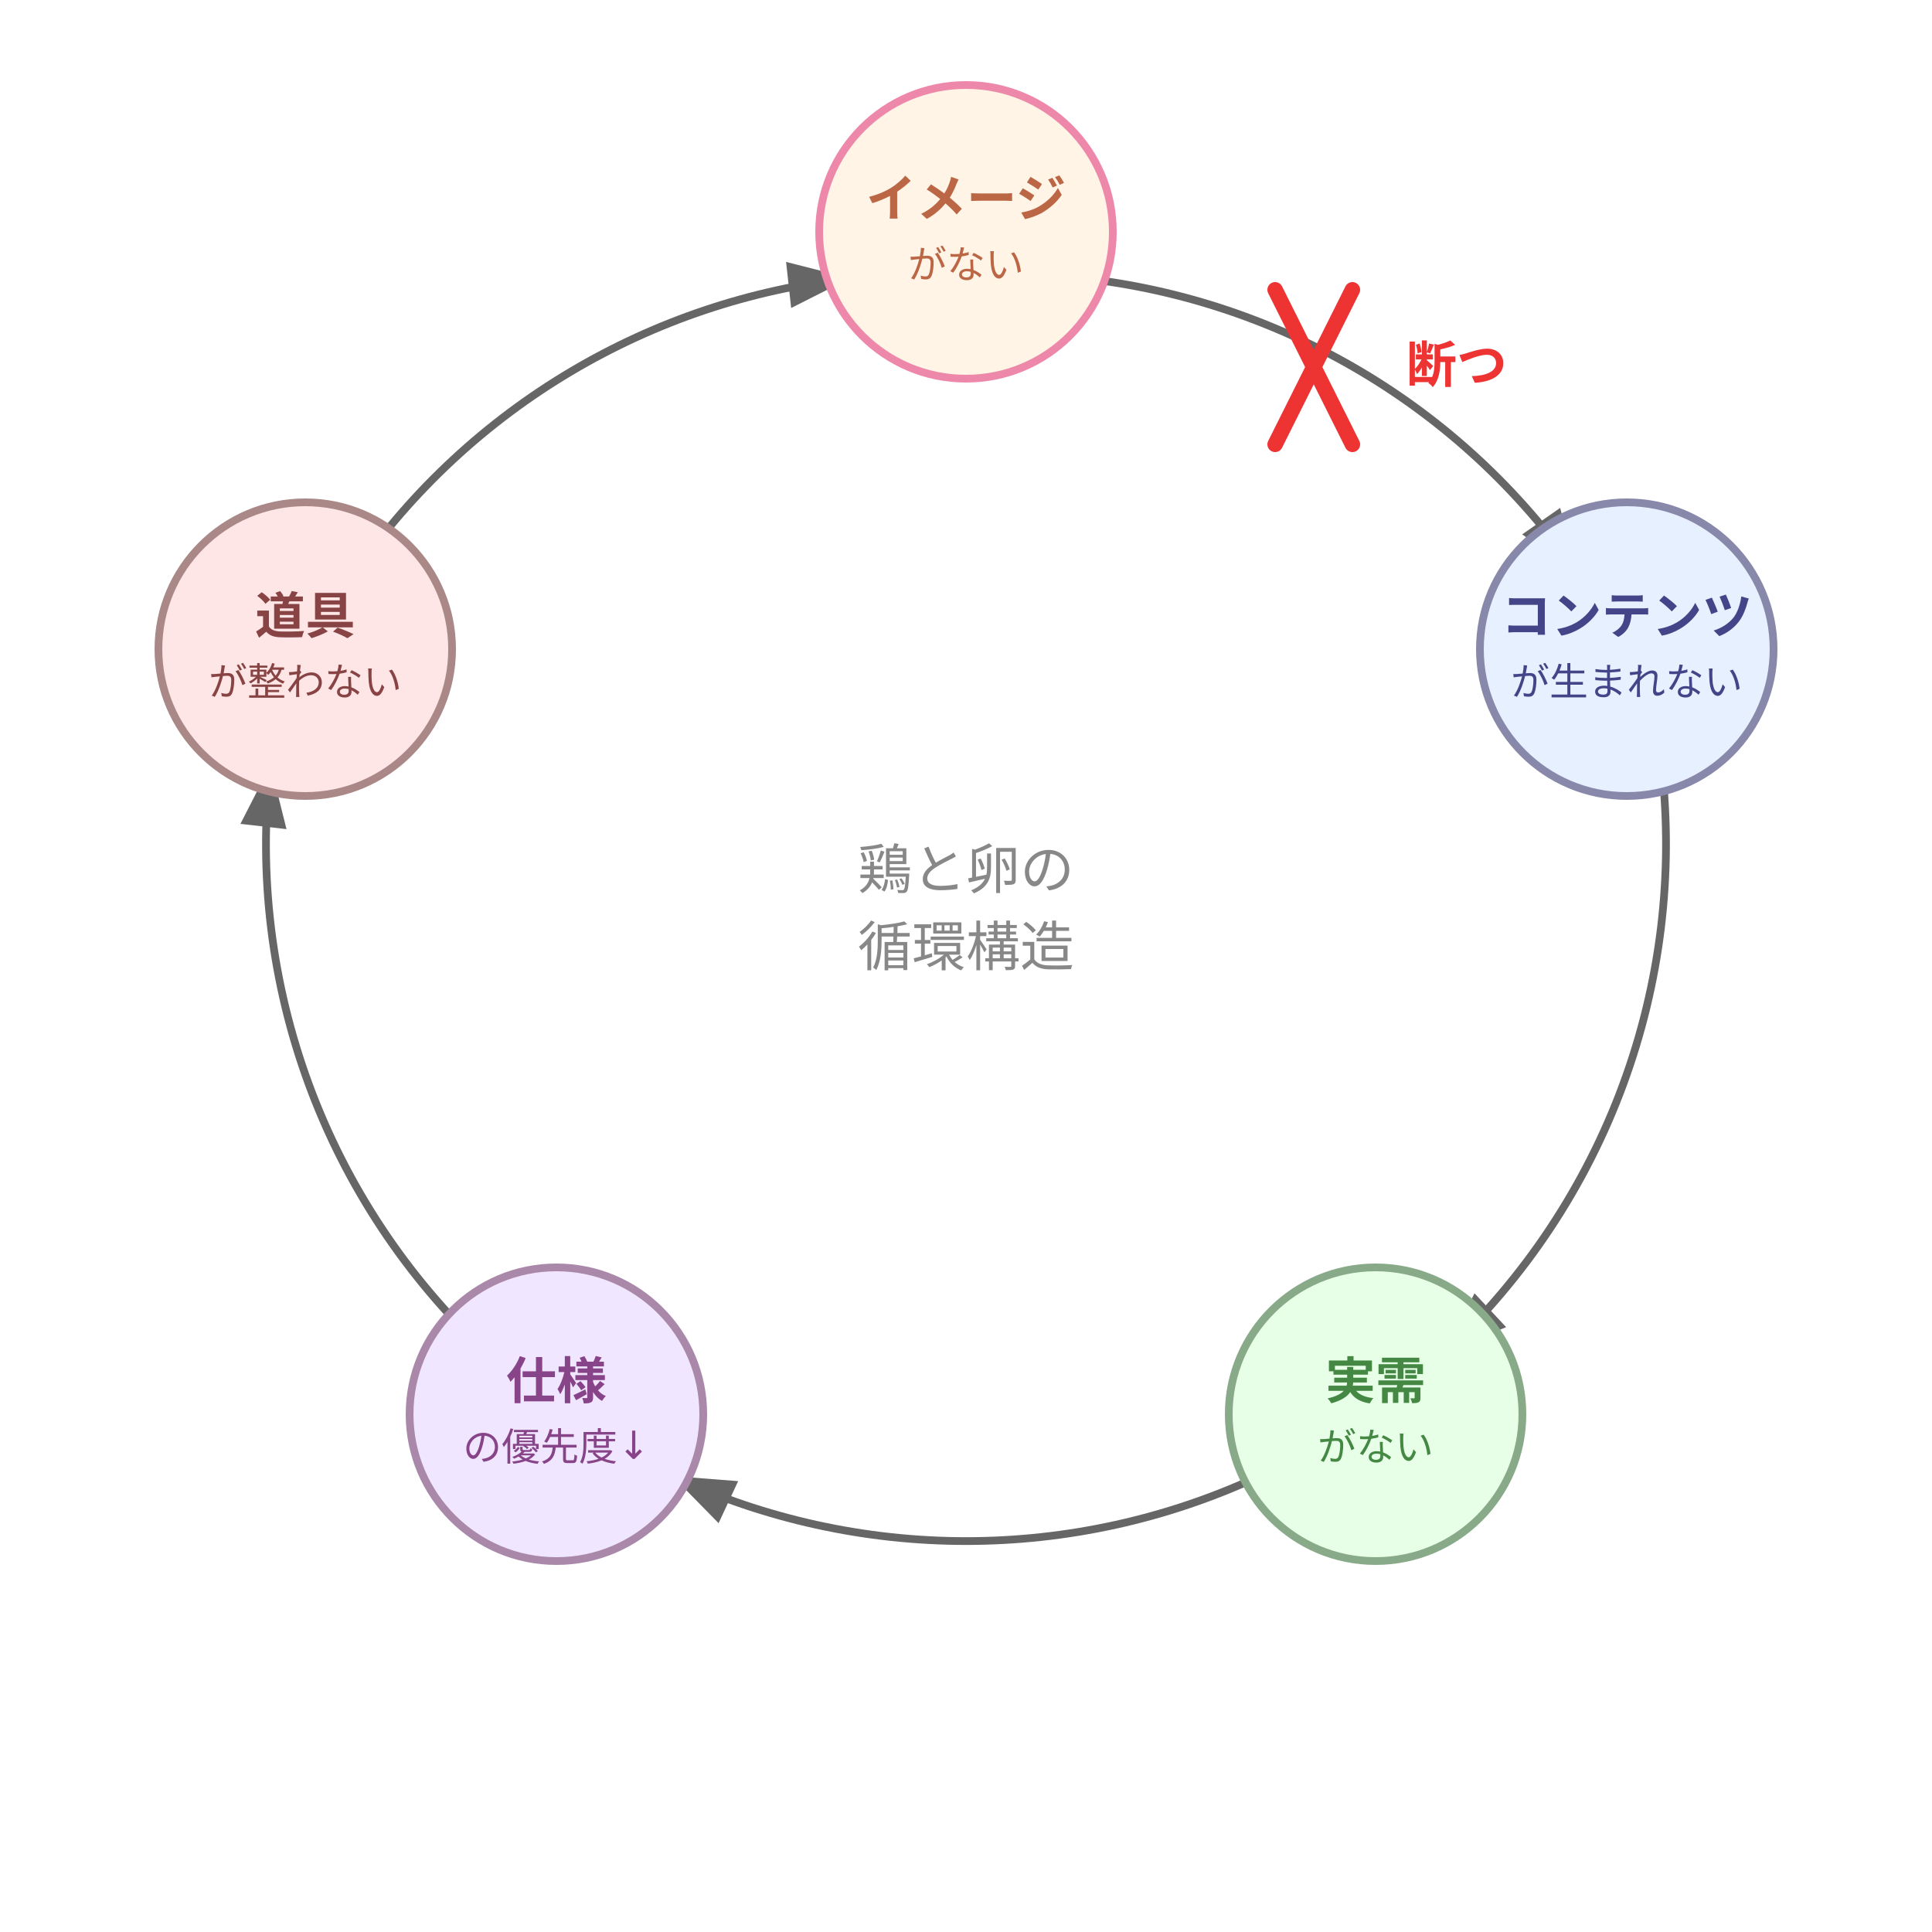
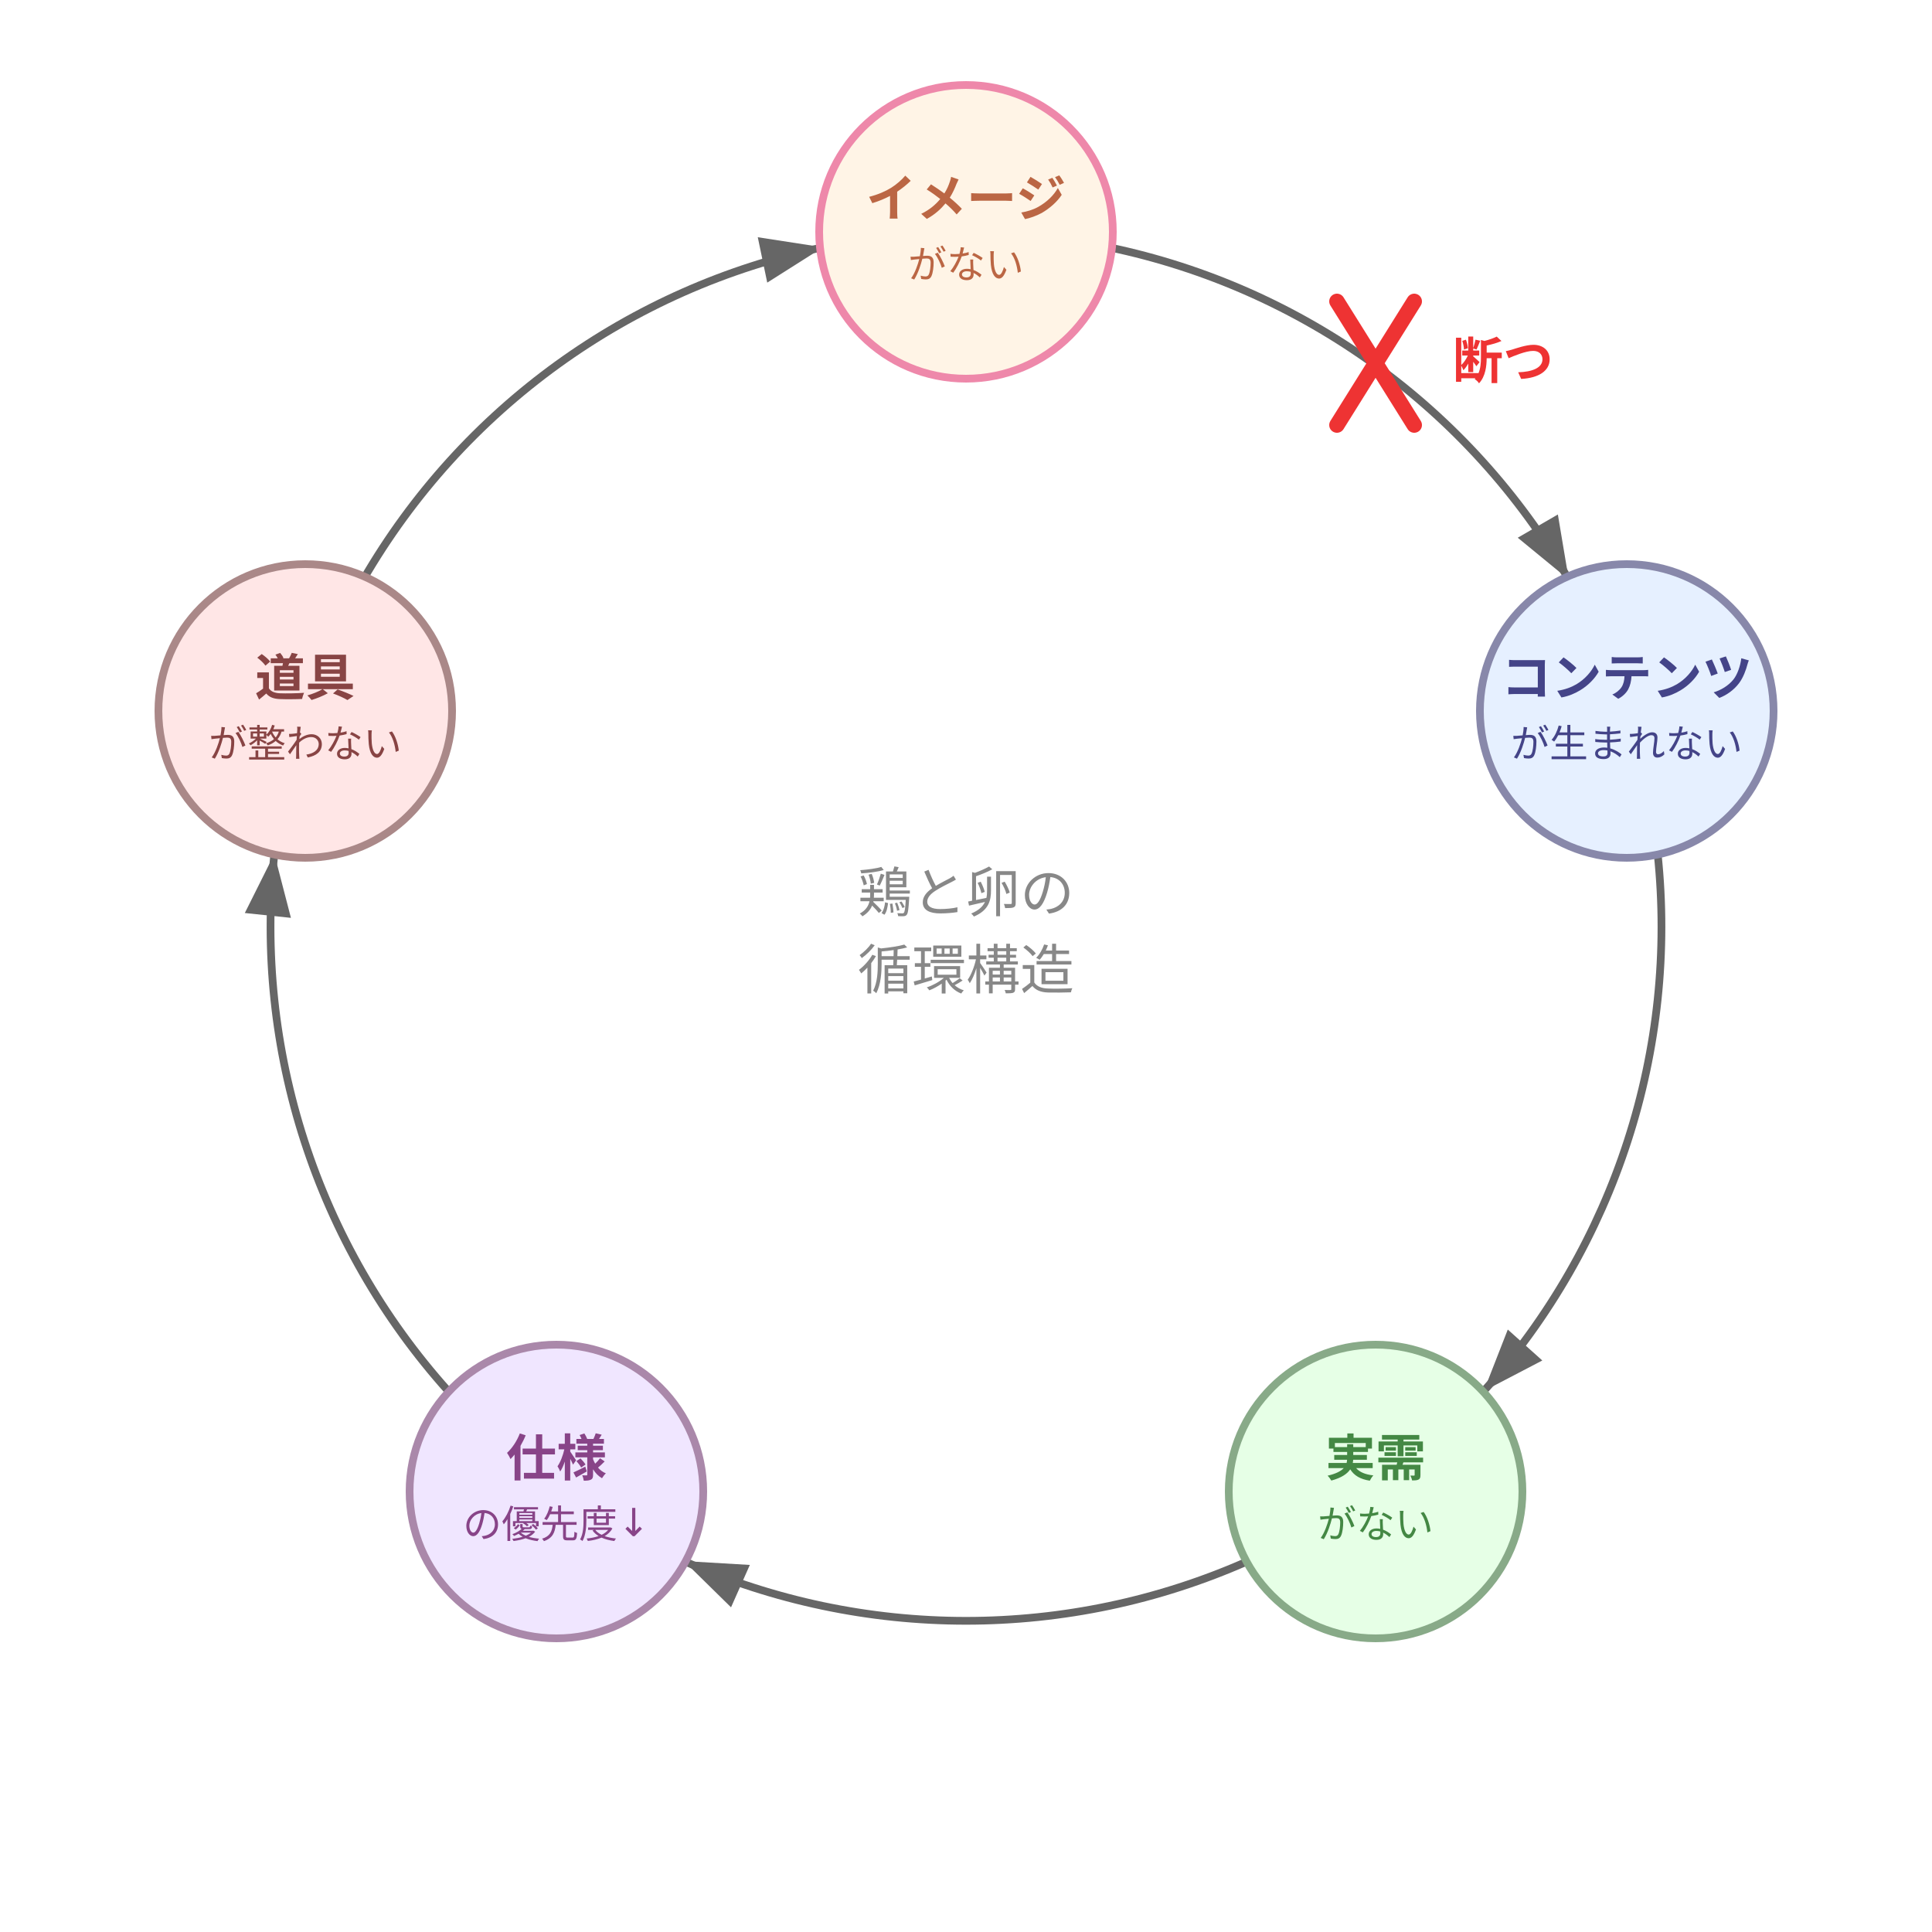
<svg xmlns="http://www.w3.org/2000/svg" width="500" height="500" viewBox="0 0 500 500" font-family="'Hiragino Sans', 'Noto Sans JP', sans-serif">
  <defs>
    <marker id="cyc-arrow" markerWidth="8" markerHeight="6" refX="8" refY="3" orient="auto">
      <polygon points="0 0, 8 3, 0 6" fill="#666" />
    </marker>
    <marker id="cyc-arrow-red" markerWidth="10" markerHeight="8" refX="10" refY="4" orient="auto">
      <polygon points="0 0, 10 4, 0 8" fill="#e33" />
    </marker>
  </defs>
-   <path d="M 280,72 A 180,180 0 0,1 408,148" fill="none" stroke="#666" stroke-width="2" marker-end="url(#cyc-arrow)" />
-   <path d="M 430,198 A 180,180 0 0,1 374,350" fill="none" stroke="#666" stroke-width="2" marker-end="url(#cyc-arrow)" />
-   <path d="M 326,382 A 180,180 0 0,1 174,382" fill="none" stroke="#666" stroke-width="2" marker-end="url(#cyc-arrow)" />
-   <path d="M 126,350 A 180,180 0 0,1 70,198" fill="none" stroke="#666" stroke-width="2" marker-end="url(#cyc-arrow)" />
-   <path d="M 92,148 A 180,180 0 0,1 220,72" fill="none" stroke="#666" stroke-width="2" marker-end="url(#cyc-arrow)" />
+   <path d="M 287,64 A 180,180 0 0,1 406,150" fill="none" stroke="#666" stroke-width="2" marker-end="url(#cyc-arrow)" />
+   <path d="M 429,221 A 180,180 0 0,1 384,360" fill="none" stroke="#666" stroke-width="2" marker-end="url(#cyc-arrow)" />
+   <path d="M 323,404 A 180,180 0 0,1 177,404" fill="none" stroke="#666" stroke-width="2" marker-end="url(#cyc-arrow)" />
+   <path d="M 116,360 A 180,180 0 0,1 71,221" fill="none" stroke="#666" stroke-width="2" marker-end="url(#cyc-arrow)" />
+   <path d="M 94,150 A 180,180 0 0,1 213,64" fill="none" stroke="#666" stroke-width="2" marker-end="url(#cyc-arrow)" />
  <circle cx="250" cy="60" r="38" fill="#fff4e6" stroke="#e8a" stroke-width="2" />
-   <circle cx="421" cy="168" r="38" fill="#e6f0ff" stroke="#88a" stroke-width="2" />
-   <circle cx="356" cy="366" r="38" fill="#e6ffe6" stroke="#8a8" stroke-width="2" />
-   <circle cx="144" cy="366" r="38" fill="#f0e6ff" stroke="#a8a" stroke-width="2" />
-   <circle cx="79" cy="168" r="38" fill="#ffe6e6" stroke="#a88" stroke-width="2" />
+   <circle cx="421" cy="184" r="38" fill="#e6f0ff" stroke="#88a" stroke-width="2" />
+   <circle cx="356" cy="386" r="38" fill="#e6ffe6" stroke="#8a8" stroke-width="2" />
+   <circle cx="144" cy="386" r="38" fill="#f0e6ff" stroke="#a8a" stroke-width="2" />
+   <circle cx="79" cy="184" r="38" fill="#ffe6e6" stroke="#a88" stroke-width="2" />
  <text x="250" y="56" text-anchor="middle" font-size="13" font-weight="bold" fill="#b64">イメージ</text>
  <text x="250" y="72" text-anchor="middle" font-size="10" fill="#b64">がない</text>
-   <text x="421" y="164" text-anchor="middle" font-size="13" font-weight="bold" fill="#448">コンテンツ</text>
-   <text x="421" y="180" text-anchor="middle" font-size="10" fill="#448">が生まれない</text>
-   <text x="356" y="362" text-anchor="middle" font-size="13" font-weight="bold" fill="#484">実需</text>
-   <text x="356" y="378" text-anchor="middle" font-size="10" fill="#484">がない</text>
-   <text x="144" y="362" text-anchor="middle" font-size="13" font-weight="bold" fill="#848">仕様</text>
-   <text x="144" y="378" text-anchor="middle" font-size="10" fill="#848">の優先度↓</text>
-   <text x="79" y="164" text-anchor="middle" font-size="13" font-weight="bold" fill="#844">道具</text>
-   <text x="79" y="180" text-anchor="middle" font-size="10" fill="#844">が整わない</text>
-   <g transform="translate(340, 95)">
-     <line x1="-10" y1="-20" x2="10" y2="20" stroke="#e33" stroke-width="4" stroke-linecap="round" />
-     <line x1="10" y1="-20" x2="-10" y2="20" stroke="#e33" stroke-width="4" stroke-linecap="round" />
-     <text x="24" y="4" font-size="13" font-weight="bold" fill="#e33">断つ</text>
+   <text x="421" y="180" text-anchor="middle" font-size="13" font-weight="bold" fill="#448">コンテンツ</text>
+   <text x="421" y="196" text-anchor="middle" font-size="10" fill="#448">が生まれない</text>
+   <text x="356" y="382" text-anchor="middle" font-size="13" font-weight="bold" fill="#484">実需</text>
+   <text x="356" y="398" text-anchor="middle" font-size="10" fill="#484">がない</text>
+   <text x="144" y="382" text-anchor="middle" font-size="13" font-weight="bold" fill="#848">仕様</text>
+   <text x="144" y="398" text-anchor="middle" font-size="10" fill="#848">の優先度↓</text>
+   <text x="79" y="180" text-anchor="middle" font-size="13" font-weight="bold" fill="#844">道具</text>
+   <text x="79" y="196" text-anchor="middle" font-size="10" fill="#844">が整わない</text>
+   <g transform="translate(356, 94)">
+     <line x1="-10" y1="-16" x2="10" y2="16" stroke="#e33" stroke-width="4" stroke-linecap="round" />
+     <line x1="10" y1="-16" x2="-10" y2="16" stroke="#e33" stroke-width="4" stroke-linecap="round" />
+     <text x="20" y="4" font-size="13" font-weight="bold" fill="#e33">断つ</text>
  </g>
-   <text x="250" y="230" text-anchor="middle" font-size="14" fill="#888">鶏と卵の</text>
-   <text x="250" y="250" text-anchor="middle" font-size="14" fill="#888">循環構造</text>
+   <text x="250" y="236" text-anchor="middle" font-size="14" fill="#888">鶏と卵の</text>
+   <text x="250" y="256" text-anchor="middle" font-size="14" fill="#888">循環構造</text>
</svg>
